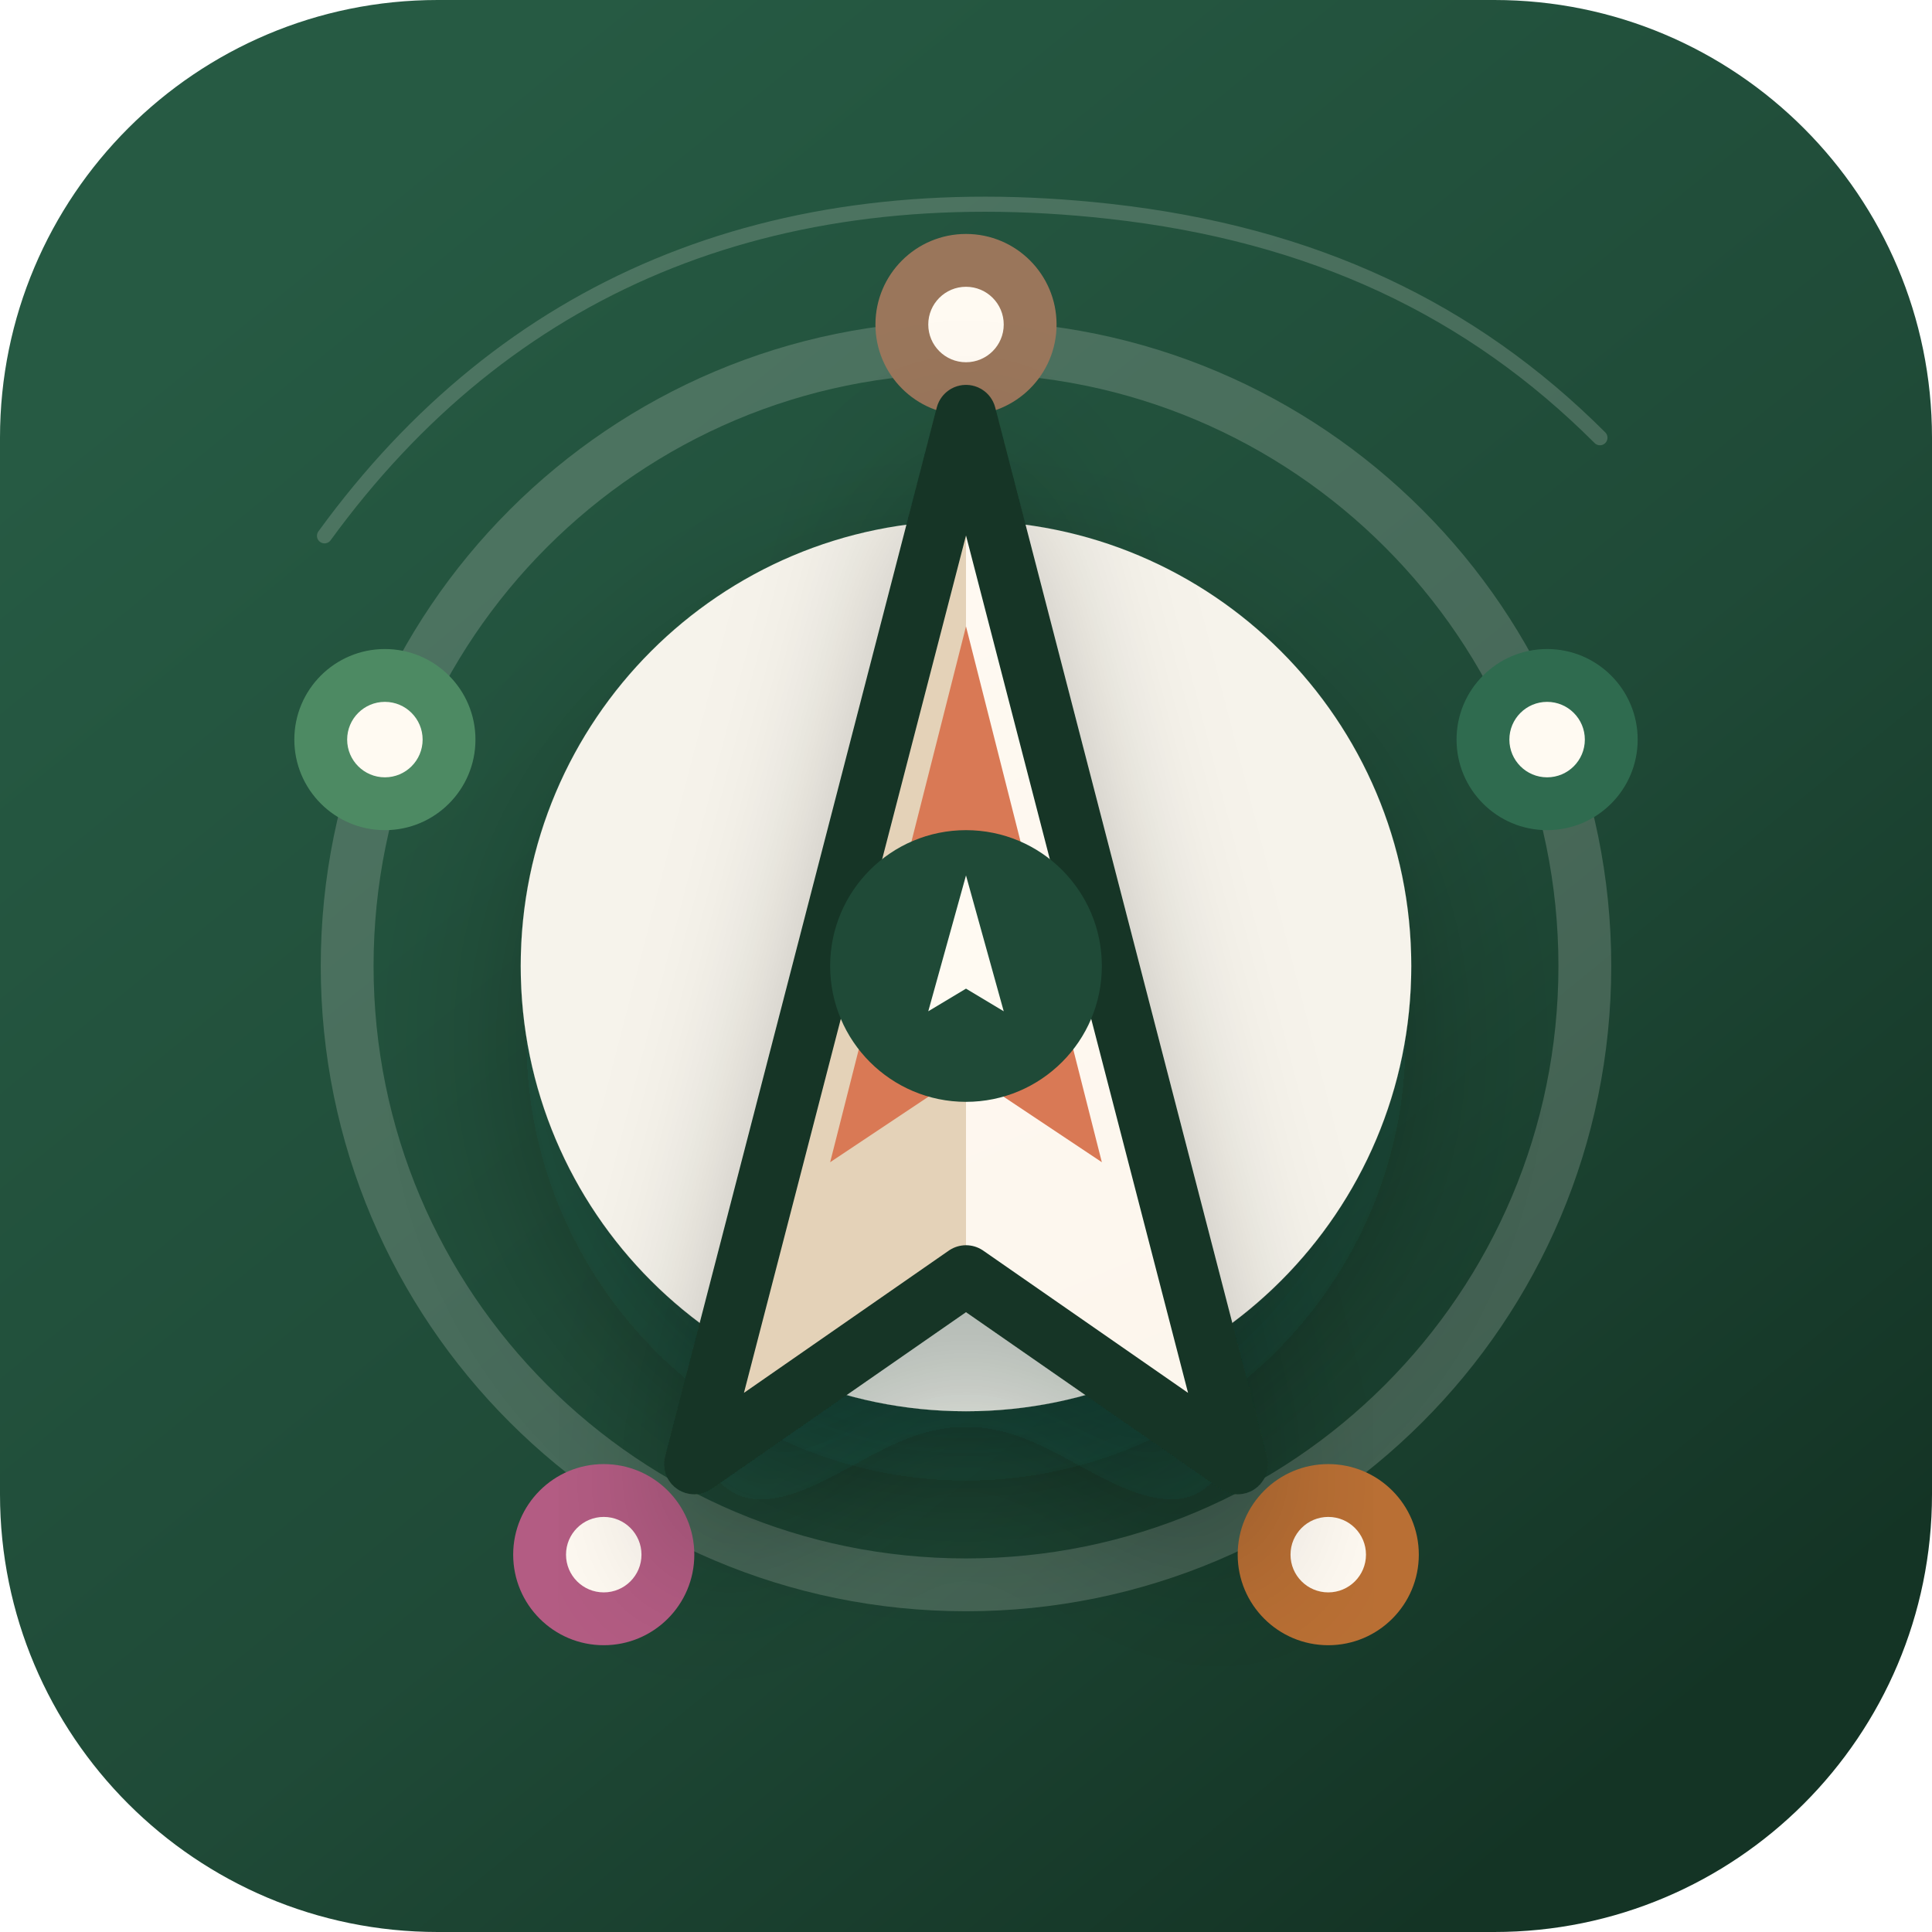
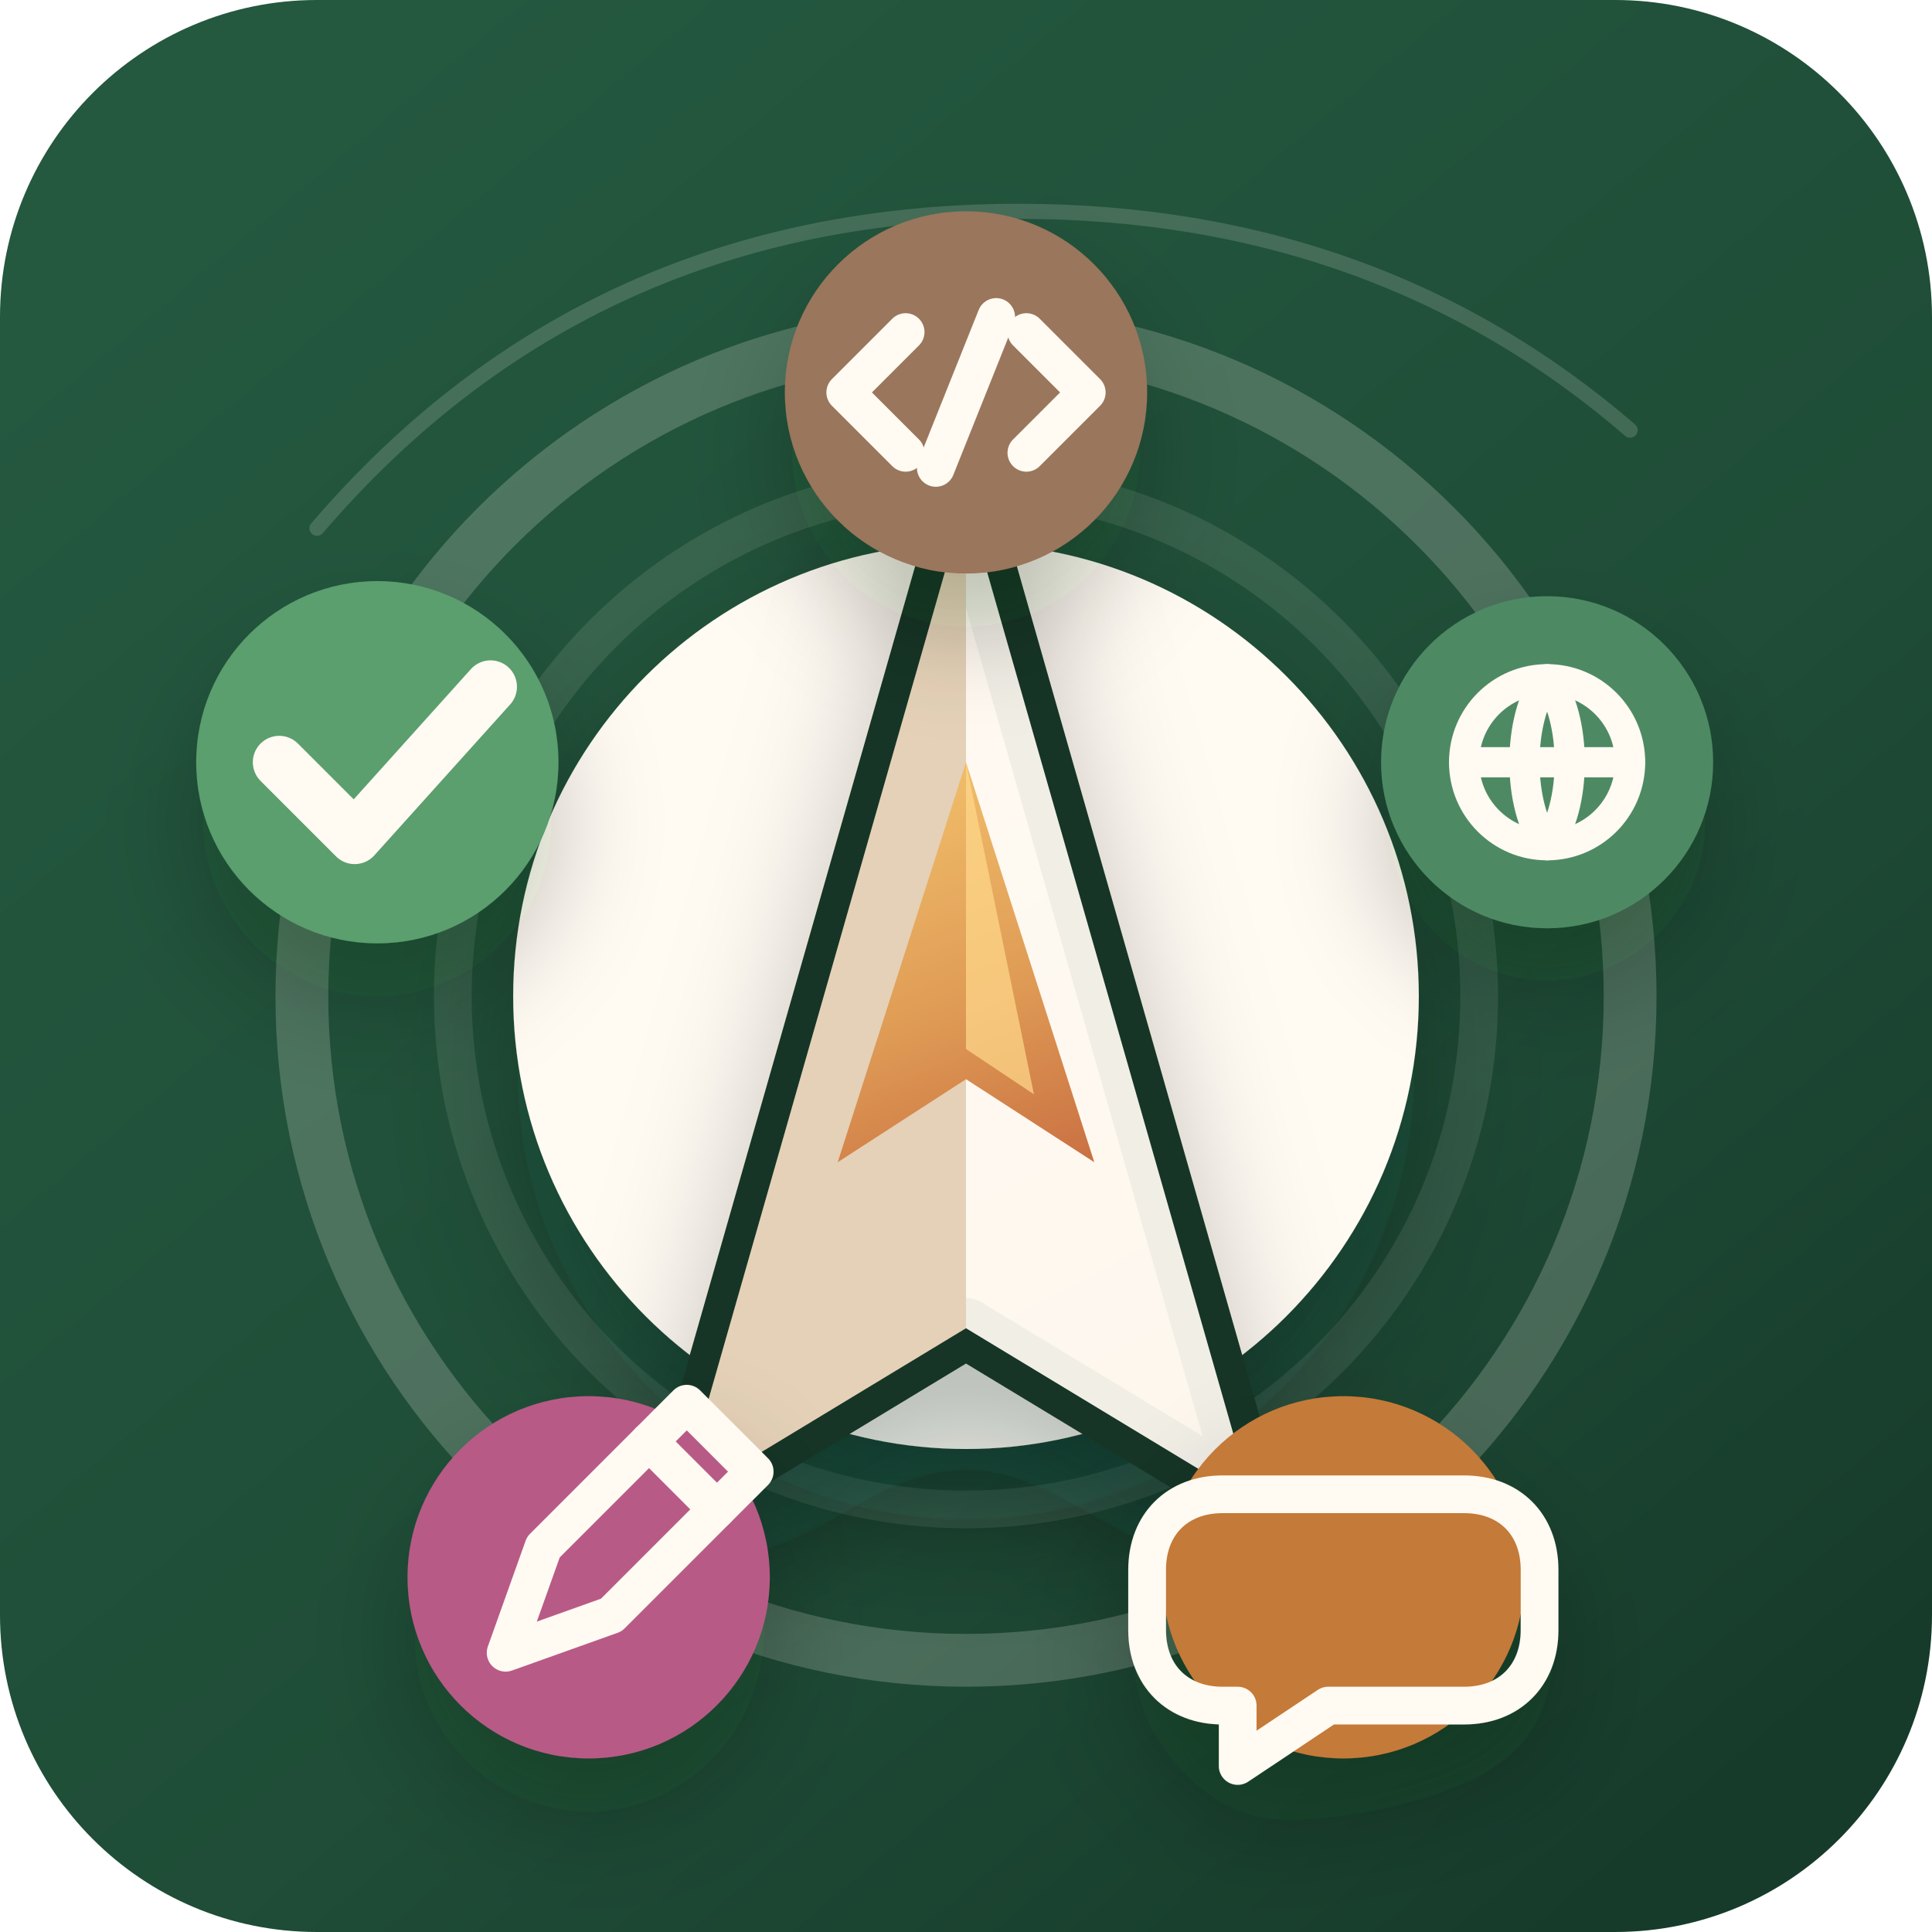
- <svg xmlns="http://www.w3.org/2000/svg" viewBox="0 0 256 256" role="img" aria-labelledby="title desc">
+ <svg xmlns="http://www.w3.org/2000/svg" width="256" height="256" viewBox="0 0 256 256" role="img" aria-labelledby="title desc">
  <defs>
-     <linearGradient id="bg" x1="48" y1="24" x2="218" y2="232" gradientUnits="userSpaceOnUse">
-       <stop offset="0" stop-color="#265a43" />
-       <stop offset=".58" stop-color="#1f4a37" />
-       <stop offset="1" stop-color="#143425" />
+     <linearGradient id="bg" x1="36" y1="18" x2="224" y2="242" gradientUnits="userSpaceOnUse">
+       <stop offset="0" stop-color="#24583f" />
+       <stop offset=".6" stop-color="#1f4d37" />
+       <stop offset="1" stop-color="#173b2b" />
    </linearGradient>
-     <linearGradient id="needle" x1="98" y1="54" x2="158" y2="196" gradientUnits="userSpaceOnUse">
+     <linearGradient id="needle" x1="93" y1="68" x2="162" y2="198" gradientUnits="userSpaceOnUse">
      <stop offset="0" stop-color="#fffaf2" />
-       <stop offset=".56" stop-color="#f2e5d0" />
-       <stop offset="1" stop-color="#d8c4a8" />
+       <stop offset=".58" stop-color="#f2e3cc" />
+       <stop offset="1" stop-color="#d9c3a3" />
+     </linearGradient>
+     <linearGradient id="rose-gold" x1="118" y1="98" x2="141" y2="156" gradientUnits="userSpaceOnUse">
+       <stop offset="0" stop-color="#f4c46e" />
+       <stop offset=".58" stop-color="#df9b55" />
+       <stop offset="1" stop-color="#c96f42" />
    </linearGradient>
    <filter id="soft-shadow" x="-25%" y="-25%" width="150%" height="150%">
-       <feDropShadow dx="0" dy="10" stdDeviation="10" flood-color="#0b1c14" flood-opacity=".28" />
+       <feDropShadow dx="0" dy="10" stdDeviation="9" flood-color="#0b1c14" flood-opacity=".28" />
+     </filter>
+     <filter id="badge-shadow" x="-35%" y="-35%" width="170%" height="170%">
+       <feDropShadow dx="0" dy="8" stdDeviation="7" flood-color="#0b1c14" flood-opacity=".22" />
    </filter>
  </defs>
-   <rect width="256" height="256" rx="58" fill="url(#bg)" />
-   <path d="M43 71c24-33 59-48 104-43 27 3 48 13 65 30" fill="none" stroke="#fffaf2" stroke-width="2" opacity=".18" stroke-linecap="round" />
-   <circle cx="128" cy="128" r="82" fill="none" stroke="#fffaf2" stroke-width="7" opacity=".18" />
-   <circle cx="128" cy="128" r="59" fill="#fffaf2" opacity=".96" filter="url(#soft-shadow)" />
-   <g aria-label="Workspace nodes">
-     <circle cx="128" cy="43" r="12" fill="#9a765b" />
-     <circle cx="205" cy="98" r="12" fill="#2f6b4f" />
-     <circle cx="176" cy="206" r="12" fill="#b96f34" />
-     <circle cx="80" cy="206" r="12" fill="#b35c83" />
-     <circle cx="51" cy="98" r="12" fill="#4d8a63" />
-     <circle cx="128" cy="43" r="5" fill="#fffaf2" />
-     <circle cx="205" cy="98" r="5" fill="#fffaf2" />
-     <circle cx="176" cy="206" r="5" fill="#fffaf2" />
-     <circle cx="80" cy="206" r="5" fill="#fffaf2" />
-     <circle cx="51" cy="98" r="5" fill="#fffaf2" />
+   <rect width="256" height="256" rx="42" fill="url(#bg)" />
+   <path d="M42 70c24-28 55-42 93-42 32 0 59 10 81 29" fill="none" stroke="#fffaf2" stroke-width="2" opacity=".16" stroke-linecap="round" />
+   <circle cx="128" cy="132" r="88" fill="none" stroke="#fffaf2" stroke-width="7" opacity=".2" />
+   <circle cx="128" cy="132" r="68" fill="none" stroke="#fffaf2" stroke-width="5" opacity=".1" />
+   <circle cx="128" cy="132" r="60" fill="#fffaf2" filter="url(#soft-shadow)" />
+   <g filter="url(#soft-shadow)">
+     <path d="M128 66 166 199 128 176 90 199Z" fill="url(#needle)" stroke="#143425" stroke-width="8" stroke-linejoin="round" />
+     <path d="M128 66 166 199 128 176Z" fill="#fffaf2" opacity=".94" />
+     <path d="M128 66 128 176 90 199Z" fill="#e4d1b7" />
+     <path d="M128 101 145 154 128 143 111 154Z" fill="url(#rose-gold)" />
+     <path d="M128 101 137 145 128 139Z" fill="#ffd88a" opacity=".72" />
  </g>
-   <g filter="url(#soft-shadow)">
-     <path d="M128 55 164 194 128 169 92 194Z" fill="url(#needle)" />
-     <path d="M128 55 164 194 128 169Z" fill="#fffaf2" opacity=".92" />
-     <path d="M128 55 128 169 92 194Z" fill="#e4d2b8" />
-     <path d="M128 88 145 153 128 142 111 153Z" fill="#d97955" />
-     <path d="M128 55 164 194 128 169 92 194Z" fill="none" stroke="#143425" stroke-width="8" stroke-linejoin="round" />
-     <path d="M128 83 146 154 128 142 110 154Z" fill="#d97955" />
+   <g filter="url(#badge-shadow)">
+     <circle cx="128" cy="52" r="24" fill="#9a765b" />
+     <path d="M120 44 112 52 120 60" fill="none" stroke="#fffaf2" stroke-width="5" stroke-linecap="round" stroke-linejoin="round" />
+     <path d="M136 44 144 52 136 60" fill="none" stroke="#fffaf2" stroke-width="5" stroke-linecap="round" stroke-linejoin="round" />
+     <path d="M132 42 124 62" fill="none" stroke="#fffaf2" stroke-width="5" stroke-linecap="round" />
+     <circle cx="50" cy="101" r="24" fill="#5a9f6d" />
+     <path d="M37 101 47 111 65 91" fill="none" stroke="#fffaf2" stroke-width="7" stroke-linecap="round" stroke-linejoin="round" />
+     <circle cx="205" cy="101" r="22" fill="#4d8a63" />
+     <circle cx="205" cy="101" r="11" fill="none" stroke="#fffaf2" stroke-width="4" />
+     <path d="M194 101h22M205 90c4 5 4 17 0 22M205 90c-4 5-4 17 0 22" fill="none" stroke="#fffaf2" stroke-width="4" stroke-linecap="round" />
+     <circle cx="78" cy="209" r="24" fill="#b85a86" />
+     <path d="M67 219 72 205 91 186 100 195 81 214Z" fill="none" stroke="#fffaf2" stroke-width="5" stroke-linejoin="round" />
+     <path d="M86 191 95 200" fill="none" stroke="#fffaf2" stroke-width="5" stroke-linecap="round" />
+     <circle cx="178" cy="209" r="24" fill="#c47a38" />
+     <path d="M162 198h32c6 0 10 4 10 10v8c0 6-4 10-10 10h-18l-12 8v-8h-2c-6 0-10-4-10-10v-8c0-6 4-10 10-10Z" fill="none" stroke="#fffaf2" stroke-width="5" stroke-linejoin="round" />
  </g>
-   <circle cx="128" cy="128" r="18" fill="#1f4a37" />
-   <path d="M128 116 133 134 128 131 123 134Z" fill="#fffaf2" />
</svg>
